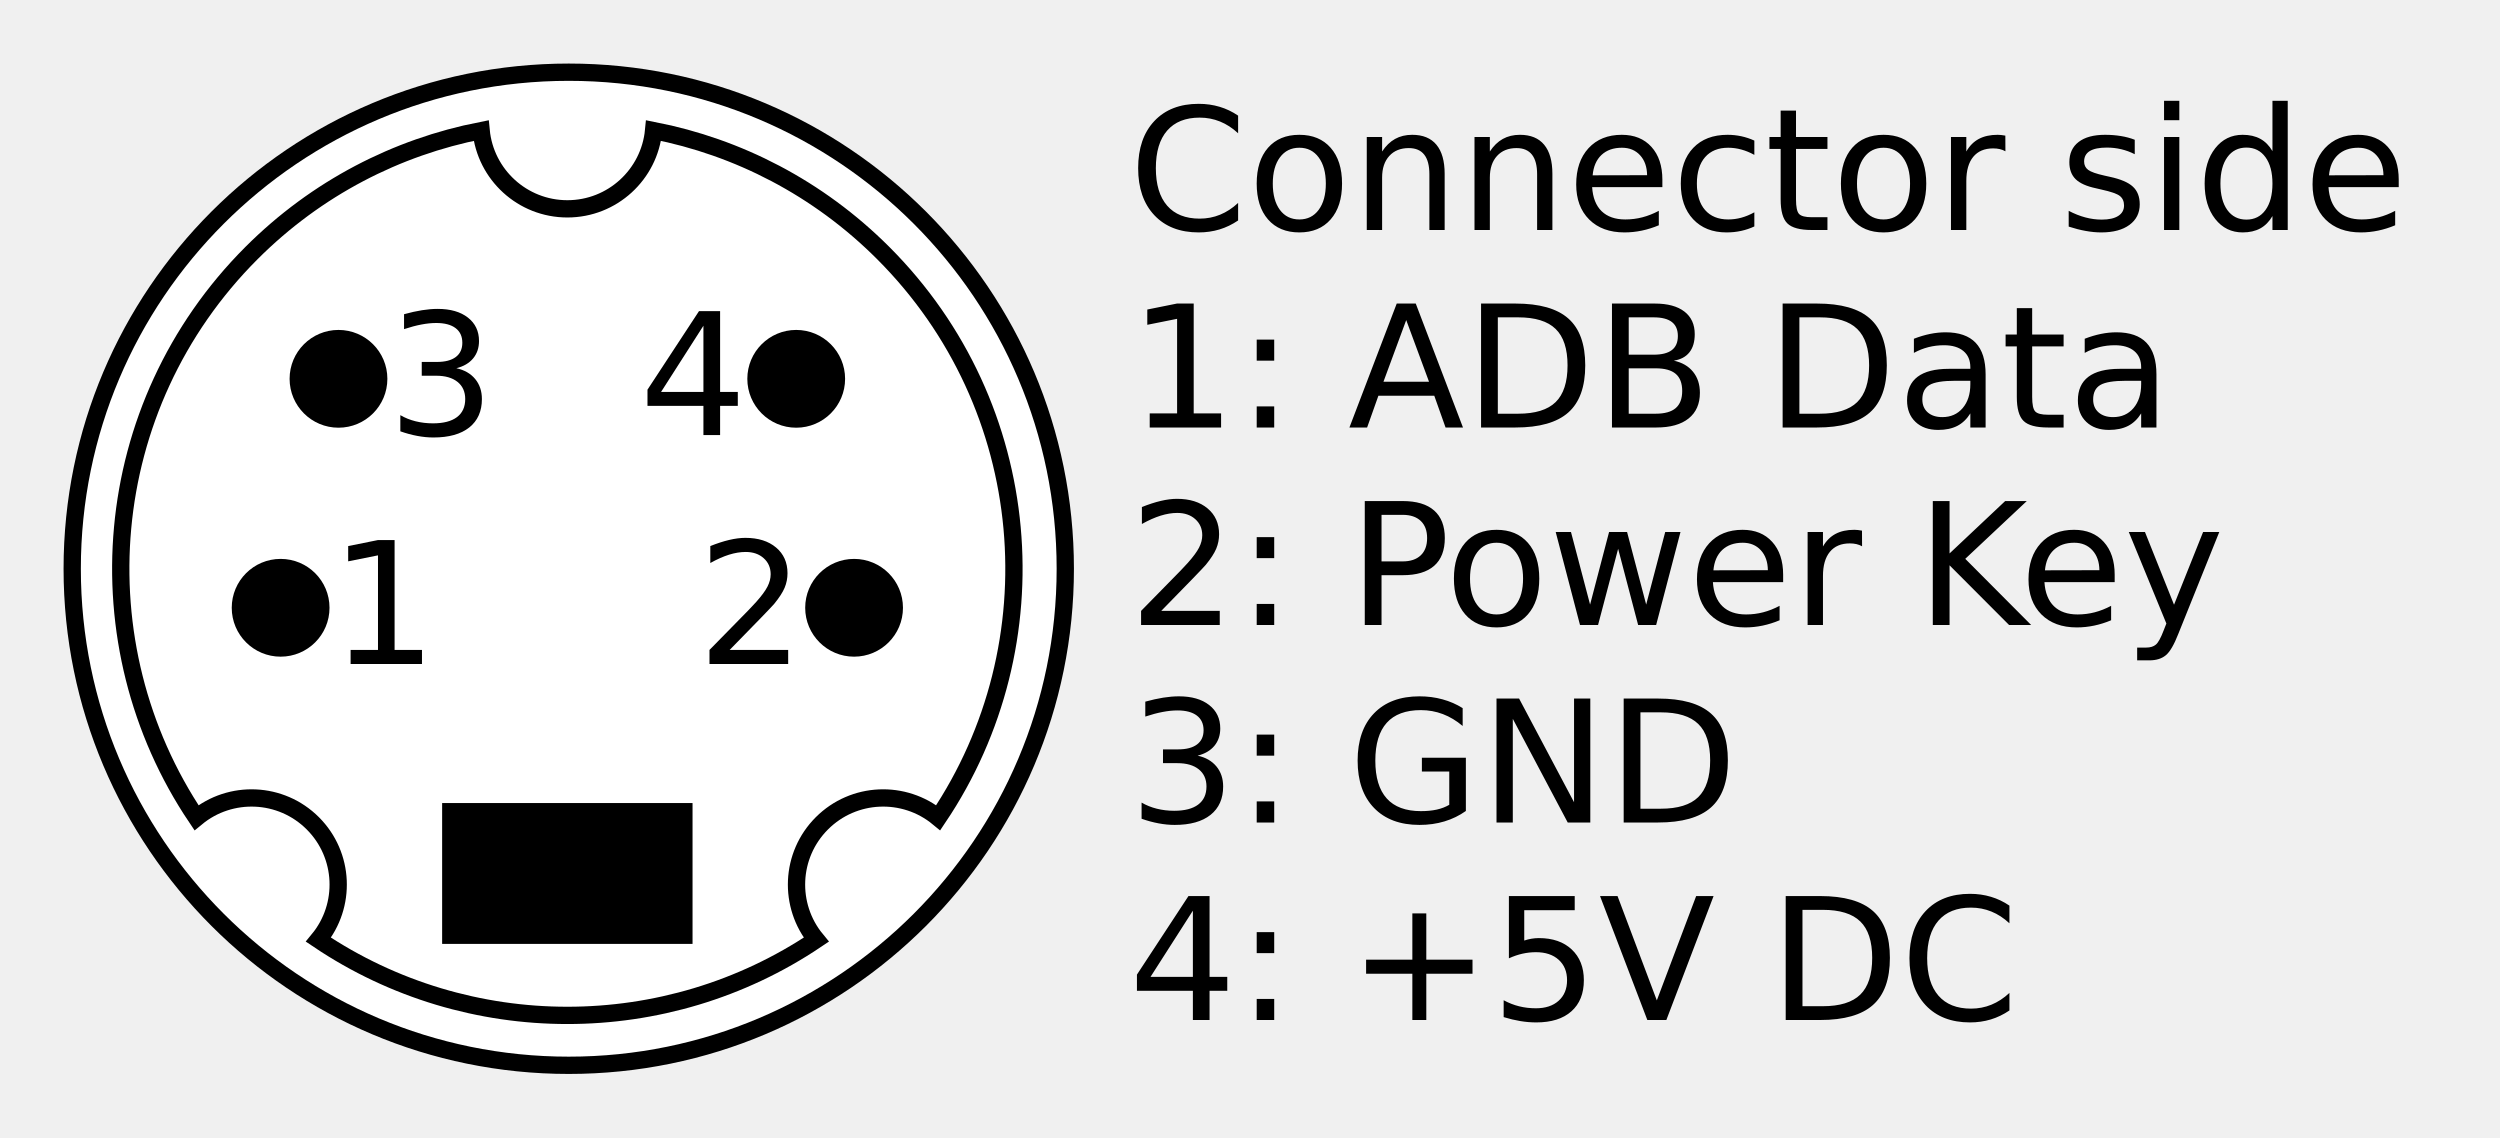
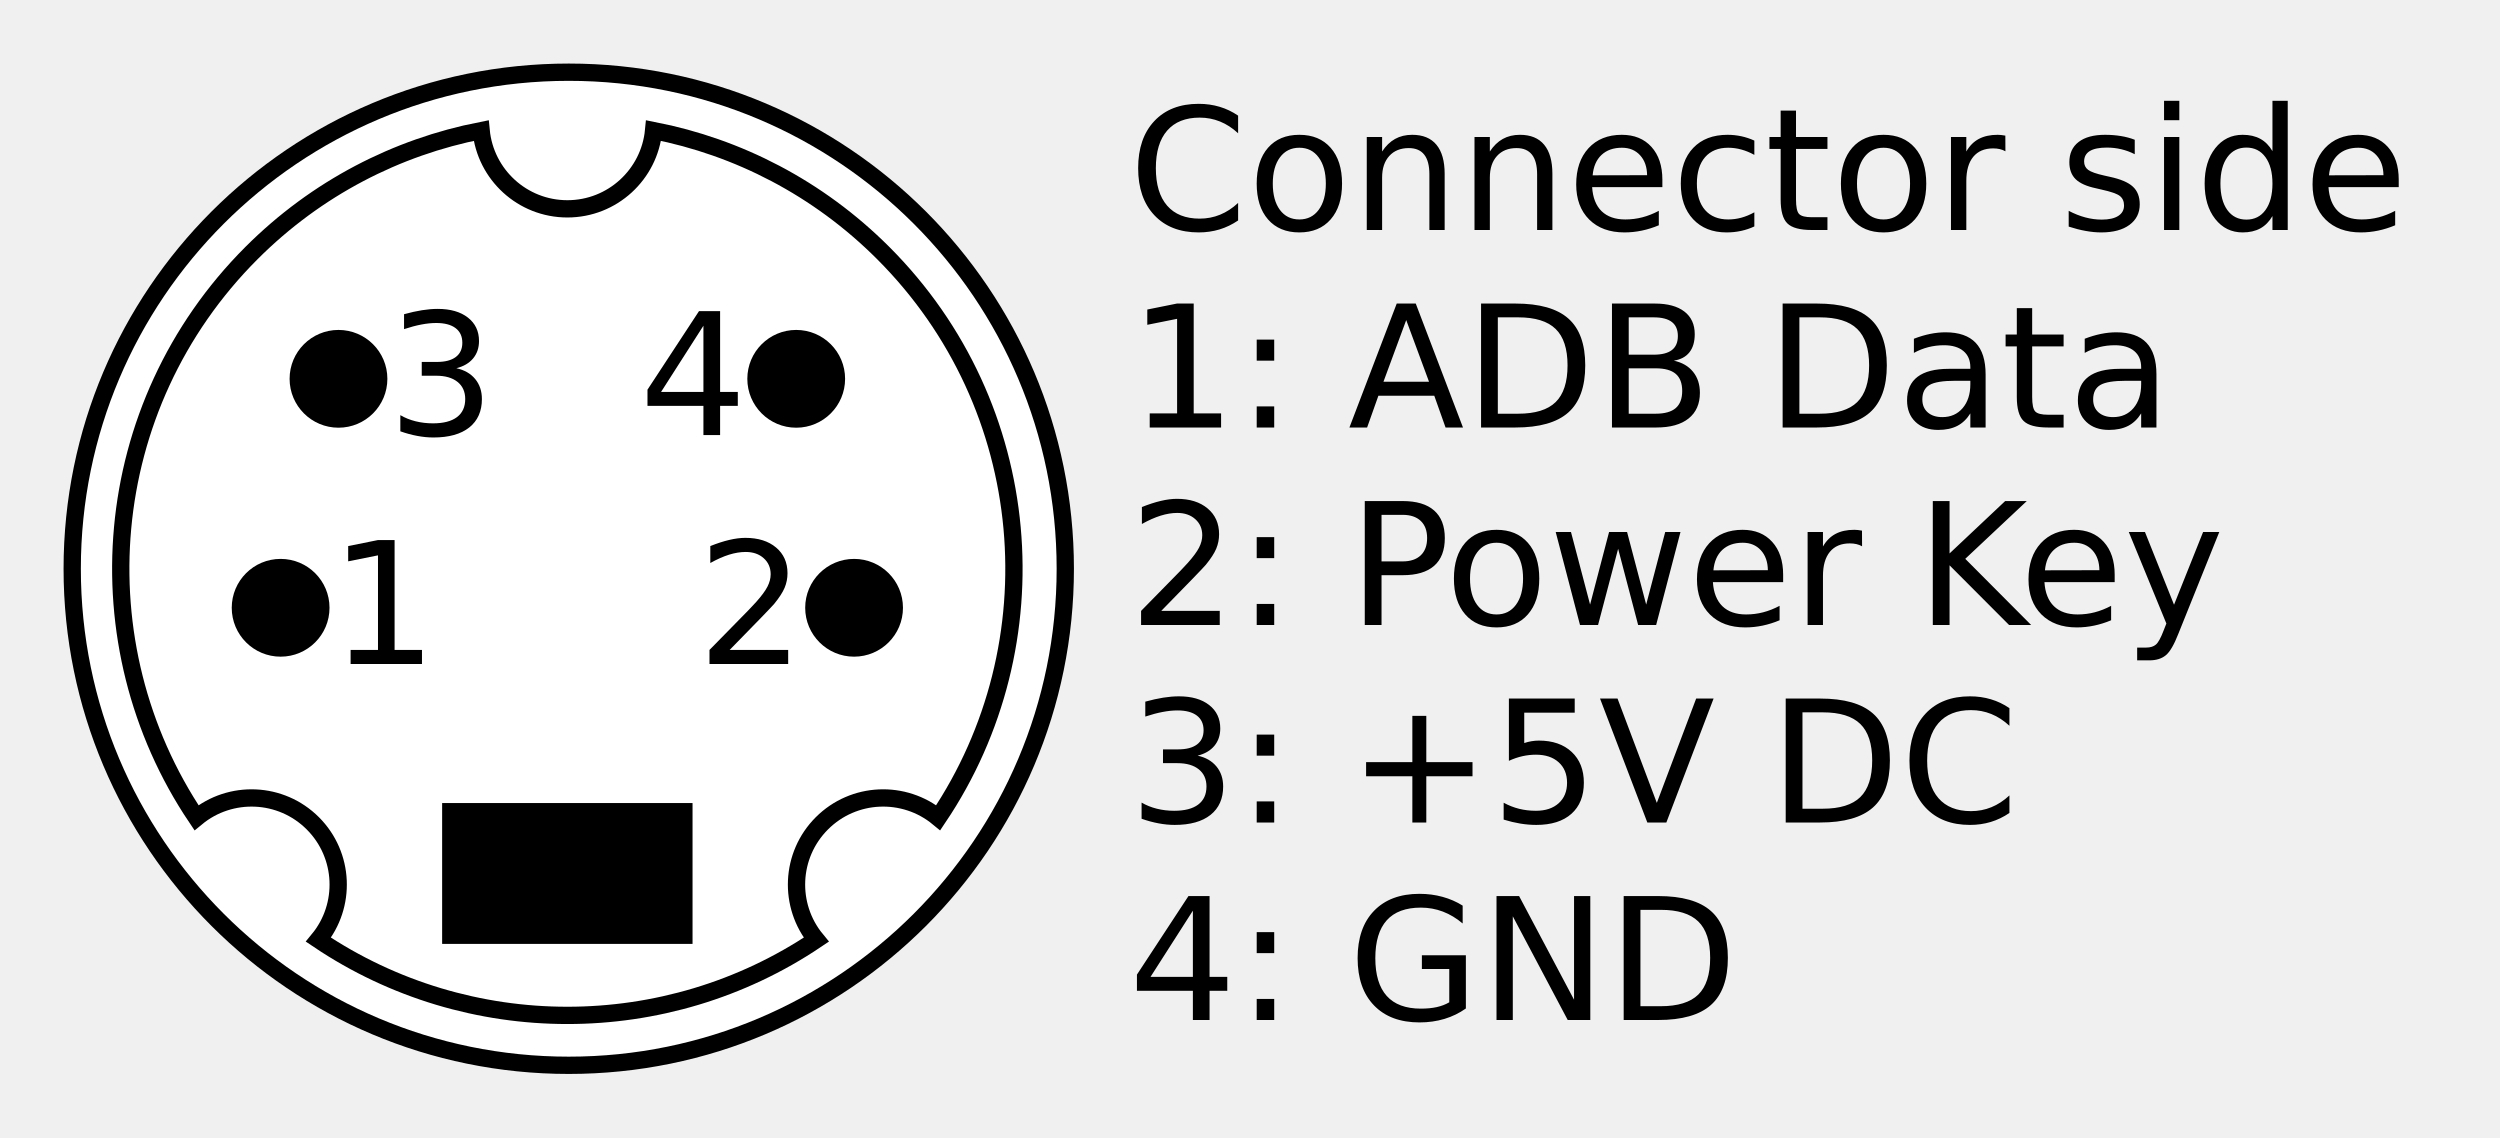
<svg xmlns="http://www.w3.org/2000/svg" version="1.1" x="0" y="0" width="650" height="295.75" viewBox="0, 0, 1000, 455">
  <g id="Layer_1">
    <g id="path3525">
      <path d="M28.884,227.505 C28.881,337.198 117.805,426.121 227.497,426.12 C337.188,426.12 426.116,337.199 426.116,227.505 C426.113,117.812 337.188,28.88 227.497,28.88 C117.804,28.881 28.883,117.812 28.884,227.505 z" fill="#FFFFFF" />
      <path d="M28.884,227.505 C28.881,337.198 117.805,426.121 227.497,426.12 C337.188,426.12 426.116,337.199 426.116,227.505 C426.113,117.812 337.188,28.88 227.497,28.88 C117.804,28.881 28.883,117.812 28.884,227.505 z" fill-opacity="0" stroke="#000000" stroke-width="6.915" />
    </g>
    <g id="path3527">
      <path d="M328.755,329.331 C341.492,316.593 361.677,315.848 375.293,327.083 C422.018,257.625 414.685,162.613 353.266,101.195 C327.202,75.131 295.087,58.81 261.443,52.221 C259.758,69.791 244.958,83.537 226.947,83.537 C208.934,83.537 194.135,69.793 192.45,52.222 C158.804,58.812 126.686,75.135 100.62,101.202 C39.2,162.621 31.863,257.63 78.588,327.086 C92.204,315.848 112.393,316.593 125.131,329.332 C137.869,342.07 138.614,362.259 127.375,375.875 C187.395,416.248 266.487,416.248 326.506,375.873 C315.27,362.256 316.017,342.068 328.755,329.331 z" fill="#FFFFFF" />
      <path d="M328.755,329.331 C341.492,316.593 361.677,315.848 375.293,327.083 C422.018,257.625 414.685,162.613 353.266,101.195 C327.202,75.131 295.087,58.81 261.443,52.221 C259.758,69.791 244.958,83.537 226.947,83.537 C208.934,83.537 194.135,69.793 192.45,52.222 C158.804,58.812 126.686,75.135 100.62,101.202 C39.2,162.621 31.863,257.63 78.588,327.086 C92.204,315.848 112.393,316.593 125.131,329.332 C137.869,342.07 138.614,362.259 127.375,375.875 C187.395,416.248 266.487,416.248 326.506,375.873 C315.27,362.256 316.017,342.068 328.755,329.331 z" fill-opacity="0" stroke="#000000" stroke-width="6.915" />
    </g>
    <path d="M154.949,151.528 C154.949,162.327 146.194,171.082 135.395,171.082 C124.595,171.082 115.841,162.327 115.841,151.528 C115.841,140.729 124.595,131.974 135.395,131.974 C146.194,131.974 154.949,140.729 154.949,151.528 z" fill="#000000" id="circle3529" />
    <path d="M131.805,243.113 C131.805,253.912 123.05,262.667 112.251,262.667 C101.451,262.667 92.697,253.912 92.697,243.113 C92.697,232.314 101.451,223.559 112.251,223.559 C123.05,223.559 131.805,232.314 131.805,243.113 z" fill="#000000" id="circle3531" />
    <path d="M361.186,243.113 C361.186,253.912 352.431,262.667 341.632,262.667 C330.832,262.667 322.078,253.912 322.078,243.113 C322.078,232.314 330.832,223.559 341.632,223.559 C352.431,223.559 361.186,232.314 361.186,243.113 z" fill="#000000" id="circle3533" />
    <path d="M338.039,151.527 C338.039,162.326 329.284,171.081 318.485,171.081 C307.686,171.081 298.931,162.326 298.931,151.527 C298.931,140.728 307.686,131.973 318.485,131.973 C329.284,131.973 338.039,140.728 338.039,151.527 z" fill="#000000" id="circle3535" />
    <path d="M176.855,321.219 L277.016,321.219 L277.016,377.559 L176.855,377.559 z" fill="#000000" id="rect3537" />
    <text transform="matrix(1, 0, 0, 1, 176.581, 151.527)" id="3">
      <tspan x="-21.632" y="22.5" font-family="DejaVuSans" font-size="68" fill="#000000">3</tspan>
    </text>
    <text transform="matrix(1, 0, 0, 1, 277.299, 151.527)" id="3">
      <tspan x="-21.632" y="22.5" font-family="DejaVuSans" font-size="68" fill="#000000">4</tspan>
    </text>
    <text transform="matrix(1, 0, 0, 1, 153.437, 243.113)" id="3">
      <tspan x="-21.632" y="22.5" font-family="DejaVuSans" font-size="68" fill="#000000">1</tspan>
    </text>
    <text transform="matrix(1, 0, 0, 1, 300.446, 243.113)" id="3">
      <tspan x="-21.632" y="22.5" font-family="DejaVuSans" font-size="68" fill="#000000">2</tspan>
    </text>
    <text transform="matrix(1, 0, 0, 1, 720.542, 227.5)" id="3">
      <tspan x="-269.093" y="-135.5" font-family="DejaVuSans" font-size="68" fill="#000000">Connector side</tspan>
      <tspan x="-269.093" y="-56.5" font-family="DejaVuSans" font-size="68" fill="#000000">1: ADB Data</tspan>
      <tspan x="-269.093" y="22.5" font-family="DejaVuSans" font-size="68" fill="#000000">2: Power Key</tspan>
-       <tspan x="-269.093" y="101.5" font-family="DejaVuSans" font-size="68" fill="#000000">3: GND</tspan>
-       <tspan x="-269.093" y="180.5" font-family="DejaVuSans" font-size="68" fill="#000000">4: +5V DC</tspan>
+       <tspan x="-269.093" y="101.5" font-family="DejaVuSans" font-size="68" fill="#000000">3: +5V DC</tspan>
+       <tspan x="-269.093" y="180.5" font-family="DejaVuSans" font-size="68" fill="#000000">4: GND</tspan>
    </text>
  </g>
</svg>
